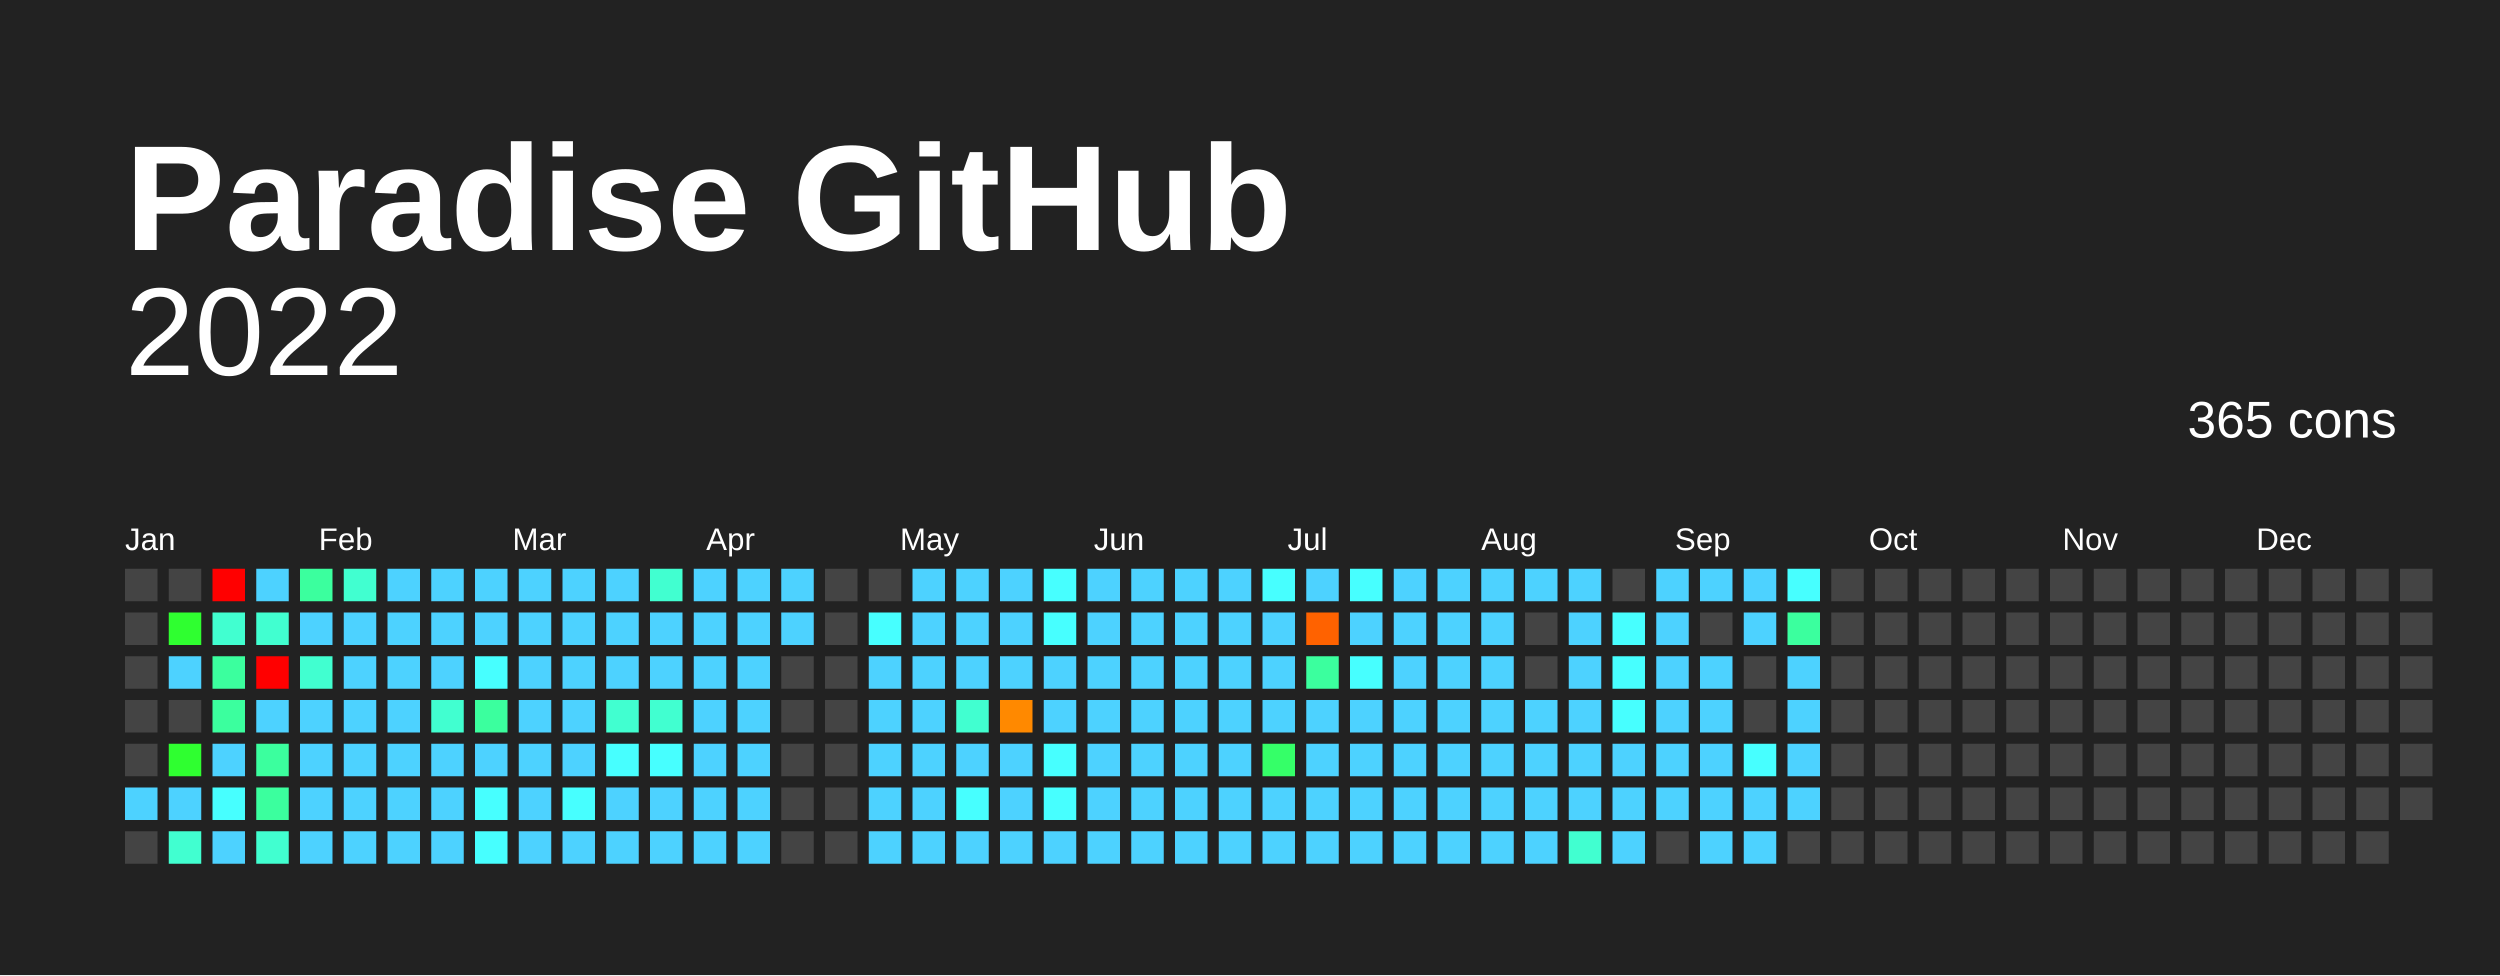
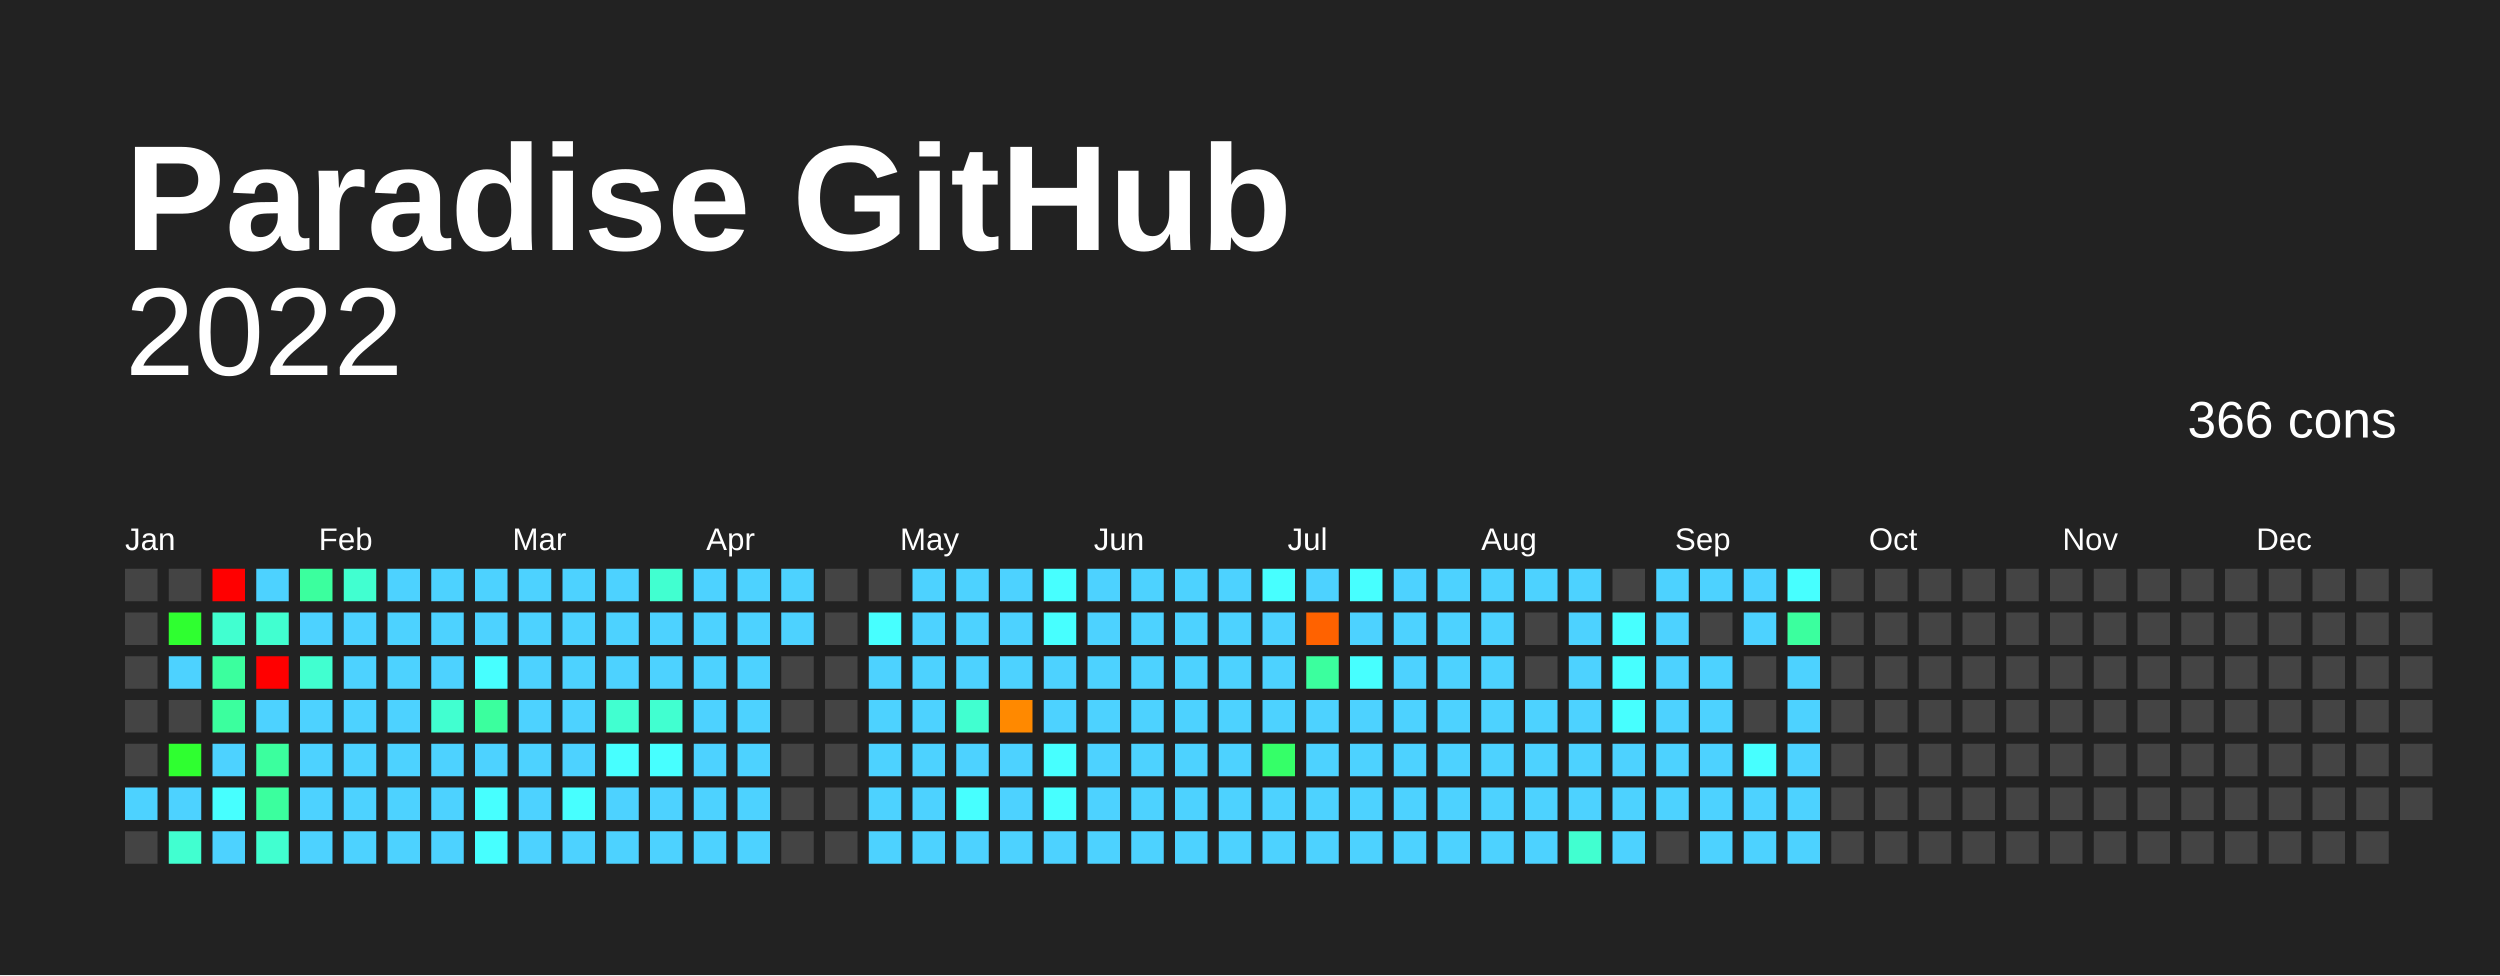
<svg xmlns="http://www.w3.org/2000/svg" baseProfile="full" height="78mm" version="1.1" viewBox="0,0,200,78" width="200mm">
  <defs />
  <rect fill="#222222" height="78" width="200" x="0" y="0" />
  <text fill="#FFFFFF" style="font-size:12px; font-family:Arial; font-weight:bold;" x="10" y="20">Paradise GitHub</text>
  <text alignment-baseline="hanging" fill="#FFFFFF" style="font-size:10.0px; font-family:Arial;" x="10" y="30">2022</text>
-   <text alignment-baseline="hanging" fill="#FFFFFF" style="font-size:4.125px; font-family:Arial;" x="175" y="35">365 cons</text>
+   <text alignment-baseline="hanging" fill="#FFFFFF" style="font-size:4.125px; font-family:Arial;" x="175" y="35">366 cons</text>
  <text fill="#FFFFFF" style="font-size:2.5px; font-family:Arial" x="10.0" y="44">Jan</text>
  <text fill="#FFFFFF" style="font-size:2.5px; font-family:Arial" x="25.5" y="44">Feb</text>
  <text fill="#FFFFFF" style="font-size:2.5px; font-family:Arial" x="41.0" y="44">Mar</text>
  <text fill="#FFFFFF" style="font-size:2.5px; font-family:Arial" x="56.5" y="44">Apr</text>
  <text fill="#FFFFFF" style="font-size:2.5px; font-family:Arial" x="72.0" y="44">May</text>
  <text fill="#FFFFFF" style="font-size:2.5px; font-family:Arial" x="87.5" y="44">Jun</text>
  <text fill="#FFFFFF" style="font-size:2.5px; font-family:Arial" x="103.0" y="44">Jul</text>
  <text fill="#FFFFFF" style="font-size:2.5px; font-family:Arial" x="118.5" y="44">Aug</text>
  <text fill="#FFFFFF" style="font-size:2.5px; font-family:Arial" x="134.0" y="44">Sep</text>
  <text fill="#FFFFFF" style="font-size:2.5px; font-family:Arial" x="149.5" y="44">Oct</text>
  <text fill="#FFFFFF" style="font-size:2.5px; font-family:Arial" x="165.0" y="44">Nov</text>
  <text fill="#FFFFFF" style="font-size:2.5px; font-family:Arial" x="180.5" y="44">Dec</text>
  <rect fill="#444444" height="2.6" width="2.6" x="10.0" y="45.5" />
  <rect fill="#444444" height="2.6" width="2.6" x="10.0" y="49.0" />
  <rect fill="#444444" height="2.6" width="2.6" x="10.0" y="52.5" />
  <rect fill="#444444" height="2.6" width="2.6" x="10.0" y="56.0" />
  <rect fill="#444444" height="2.6" width="2.6" x="10.0" y="59.5" />
  <rect fill="#4dd2ff" height="2.6" width="2.6" x="10.0" y="63.0" />
  <rect fill="#444444" height="2.6" width="2.6" x="10.0" y="66.5" />
  <rect fill="#444444" height="2.6" width="2.6" x="13.5" y="45.5" />
  <rect fill="#2fff30" height="2.6" width="2.6" x="13.5" y="49.0" />
  <rect fill="#4dd2ff" height="2.6" width="2.6" x="13.5" y="52.5" />
  <rect fill="#444444" height="2.6" width="2.6" x="13.5" y="56.0" />
  <rect fill="#2fff30" height="2.6" width="2.6" x="13.5" y="59.5" />
  <rect fill="#4dd2ff" height="2.6" width="2.6" x="13.5" y="63.0" />
  <rect fill="#41ffd0" height="2.6" width="2.6" x="13.5" y="66.5" />
  <rect fill="red" height="2.6" width="2.6" x="17.0" y="45.5" />
  <rect fill="#41ffd0" height="2.6" width="2.6" x="17.0" y="49.0" />
  <rect fill="#3bff9e" height="2.6" width="2.6" x="17.0" y="52.5" />
  <rect fill="#3bff9e" height="2.6" width="2.6" x="17.0" y="56.0" />
  <rect fill="#4dd2ff" height="2.6" width="2.6" x="17.0" y="59.5" />
  <rect fill="#47ffff" height="2.6" width="2.6" x="17.0" y="63.0" />
  <rect fill="#4dd2ff" height="2.6" width="2.6" x="17.0" y="66.5" />
  <rect fill="#4dd2ff" height="2.6" width="2.6" x="20.5" y="45.5" />
  <rect fill="#41ffd0" height="2.6" width="2.6" x="20.5" y="49.0" />
  <rect fill="red" height="2.6" width="2.6" x="20.5" y="52.5" />
  <rect fill="#4dd2ff" height="2.6" width="2.6" x="20.5" y="56.0" />
  <rect fill="#3bff9e" height="2.6" width="2.6" x="20.5" y="59.5" />
  <rect fill="#3bff9e" height="2.6" width="2.6" x="20.5" y="63.0" />
  <rect fill="#41ffd0" height="2.6" width="2.6" x="20.5" y="66.5" />
  <rect fill="#3bff9e" height="2.6" width="2.6" x="24.0" y="45.5" />
  <rect fill="#4dd2ff" height="2.6" width="2.6" x="24.0" y="49.0" />
  <rect fill="#41ffd0" height="2.6" width="2.6" x="24.0" y="52.5" />
  <rect fill="#4dd2ff" height="2.6" width="2.6" x="24.0" y="56.0" />
  <rect fill="#4dd2ff" height="2.6" width="2.6" x="24.0" y="59.5" />
  <rect fill="#4dd2ff" height="2.6" width="2.6" x="24.0" y="63.0" />
  <rect fill="#4dd2ff" height="2.6" width="2.6" x="24.0" y="66.5" />
  <rect fill="#41ffd0" height="2.6" width="2.6" x="27.5" y="45.5" />
  <rect fill="#4dd2ff" height="2.6" width="2.6" x="27.5" y="49.0" />
  <rect fill="#4dd2ff" height="2.6" width="2.6" x="27.5" y="52.5" />
  <rect fill="#4dd2ff" height="2.6" width="2.6" x="27.5" y="56.0" />
  <rect fill="#4dd2ff" height="2.6" width="2.6" x="27.5" y="59.5" />
  <rect fill="#4dd2ff" height="2.6" width="2.6" x="27.5" y="63.0" />
  <rect fill="#4dd2ff" height="2.6" width="2.6" x="27.5" y="66.5" />
  <rect fill="#4dd2ff" height="2.6" width="2.6" x="31.0" y="45.5" />
  <rect fill="#4dd2ff" height="2.6" width="2.6" x="31.0" y="49.0" />
  <rect fill="#4dd2ff" height="2.6" width="2.6" x="31.0" y="52.5" />
  <rect fill="#4dd2ff" height="2.6" width="2.6" x="31.0" y="56.0" />
  <rect fill="#4dd2ff" height="2.6" width="2.6" x="31.0" y="59.5" />
  <rect fill="#4dd2ff" height="2.6" width="2.6" x="31.0" y="63.0" />
  <rect fill="#4dd2ff" height="2.6" width="2.6" x="31.0" y="66.5" />
  <rect fill="#4dd2ff" height="2.6" width="2.6" x="34.5" y="45.5" />
  <rect fill="#4dd2ff" height="2.6" width="2.6" x="34.5" y="49.0" />
  <rect fill="#4dd2ff" height="2.6" width="2.6" x="34.5" y="52.5" />
  <rect fill="#41ffd0" height="2.6" width="2.6" x="34.5" y="56.0" />
  <rect fill="#4dd2ff" height="2.6" width="2.6" x="34.5" y="59.5" />
  <rect fill="#4dd2ff" height="2.6" width="2.6" x="34.5" y="63.0" />
  <rect fill="#4dd2ff" height="2.6" width="2.6" x="34.5" y="66.5" />
  <rect fill="#4dd2ff" height="2.6" width="2.6" x="38.0" y="45.5" />
  <rect fill="#4dd2ff" height="2.6" width="2.6" x="38.0" y="49.0" />
  <rect fill="#47ffff" height="2.6" width="2.6" x="38.0" y="52.5" />
  <rect fill="#3bff9e" height="2.6" width="2.6" x="38.0" y="56.0" />
  <rect fill="#4dd2ff" height="2.6" width="2.6" x="38.0" y="59.5" />
  <rect fill="#47ffff" height="2.6" width="2.6" x="38.0" y="63.0" />
  <rect fill="#47ffff" height="2.6" width="2.6" x="38.0" y="66.5" />
  <rect fill="#4dd2ff" height="2.6" width="2.6" x="41.5" y="45.5" />
  <rect fill="#4dd2ff" height="2.6" width="2.6" x="41.5" y="49.0" />
  <rect fill="#4dd2ff" height="2.6" width="2.6" x="41.5" y="52.5" />
  <rect fill="#4dd2ff" height="2.6" width="2.6" x="41.5" y="56.0" />
  <rect fill="#4dd2ff" height="2.6" width="2.6" x="41.5" y="59.5" />
  <rect fill="#4dd2ff" height="2.6" width="2.6" x="41.5" y="63.0" />
  <rect fill="#4dd2ff" height="2.6" width="2.6" x="41.5" y="66.5" />
  <rect fill="#4dd2ff" height="2.6" width="2.6" x="45.0" y="45.5" />
  <rect fill="#4dd2ff" height="2.6" width="2.6" x="45.0" y="49.0" />
  <rect fill="#4dd2ff" height="2.6" width="2.6" x="45.0" y="52.5" />
  <rect fill="#4dd2ff" height="2.6" width="2.6" x="45.0" y="56.0" />
  <rect fill="#4dd2ff" height="2.6" width="2.6" x="45.0" y="59.5" />
  <rect fill="#47ffff" height="2.6" width="2.6" x="45.0" y="63.0" />
  <rect fill="#4dd2ff" height="2.6" width="2.6" x="45.0" y="66.5" />
  <rect fill="#4dd2ff" height="2.6" width="2.6" x="48.5" y="45.5" />
  <rect fill="#4dd2ff" height="2.6" width="2.6" x="48.5" y="49.0" />
  <rect fill="#4dd2ff" height="2.6" width="2.6" x="48.5" y="52.5" />
  <rect fill="#41ffd0" height="2.6" width="2.6" x="48.5" y="56.0" />
  <rect fill="#47ffff" height="2.6" width="2.6" x="48.5" y="59.5" />
  <rect fill="#4dd2ff" height="2.6" width="2.6" x="48.5" y="63.0" />
  <rect fill="#4dd2ff" height="2.6" width="2.6" x="48.5" y="66.5" />
  <rect fill="#41ffd0" height="2.6" width="2.6" x="52.0" y="45.5" />
  <rect fill="#4dd2ff" height="2.6" width="2.6" x="52.0" y="49.0" />
  <rect fill="#4dd2ff" height="2.6" width="2.6" x="52.0" y="52.5" />
  <rect fill="#41ffd0" height="2.6" width="2.6" x="52.0" y="56.0" />
  <rect fill="#47ffff" height="2.6" width="2.6" x="52.0" y="59.5" />
  <rect fill="#4dd2ff" height="2.6" width="2.6" x="52.0" y="63.0" />
  <rect fill="#4dd2ff" height="2.6" width="2.6" x="52.0" y="66.5" />
  <rect fill="#4dd2ff" height="2.6" width="2.6" x="55.5" y="45.5" />
  <rect fill="#4dd2ff" height="2.6" width="2.6" x="55.5" y="49.0" />
  <rect fill="#4dd2ff" height="2.6" width="2.6" x="55.5" y="52.5" />
  <rect fill="#4dd2ff" height="2.6" width="2.6" x="55.5" y="56.0" />
  <rect fill="#4dd2ff" height="2.6" width="2.6" x="55.5" y="59.5" />
  <rect fill="#4dd2ff" height="2.6" width="2.6" x="55.5" y="63.0" />
  <rect fill="#4dd2ff" height="2.6" width="2.6" x="55.5" y="66.5" />
  <rect fill="#4dd2ff" height="2.6" width="2.6" x="59.0" y="45.5" />
  <rect fill="#4dd2ff" height="2.6" width="2.6" x="59.0" y="49.0" />
  <rect fill="#4dd2ff" height="2.6" width="2.6" x="59.0" y="52.5" />
  <rect fill="#4dd2ff" height="2.6" width="2.6" x="59.0" y="56.0" />
  <rect fill="#4dd2ff" height="2.6" width="2.6" x="59.0" y="59.5" />
  <rect fill="#4dd2ff" height="2.6" width="2.6" x="59.0" y="63.0" />
  <rect fill="#4dd2ff" height="2.6" width="2.6" x="59.0" y="66.5" />
  <rect fill="#4dd2ff" height="2.6" width="2.6" x="62.5" y="45.5" />
  <rect fill="#4dd2ff" height="2.6" width="2.6" x="62.5" y="49.0" />
  <rect fill="#444444" height="2.6" width="2.6" x="62.5" y="52.5" />
  <rect fill="#444444" height="2.6" width="2.6" x="62.5" y="56.0" />
  <rect fill="#444444" height="2.6" width="2.6" x="62.5" y="59.5" />
  <rect fill="#444444" height="2.6" width="2.6" x="62.5" y="63.0" />
  <rect fill="#444444" height="2.6" width="2.6" x="62.5" y="66.5" />
  <rect fill="#444444" height="2.6" width="2.6" x="66.0" y="45.5" />
  <rect fill="#444444" height="2.6" width="2.6" x="66.0" y="49.0" />
  <rect fill="#444444" height="2.6" width="2.6" x="66.0" y="52.5" />
  <rect fill="#444444" height="2.6" width="2.6" x="66.0" y="56.0" />
  <rect fill="#444444" height="2.6" width="2.6" x="66.0" y="59.5" />
  <rect fill="#444444" height="2.6" width="2.6" x="66.0" y="63.0" />
  <rect fill="#444444" height="2.6" width="2.6" x="66.0" y="66.5" />
  <rect fill="#444444" height="2.6" width="2.6" x="69.5" y="45.5" />
  <rect fill="#47ffff" height="2.6" width="2.6" x="69.5" y="49.0" />
  <rect fill="#4dd2ff" height="2.6" width="2.6" x="69.5" y="52.5" />
  <rect fill="#4dd2ff" height="2.6" width="2.6" x="69.5" y="56.0" />
  <rect fill="#4dd2ff" height="2.6" width="2.6" x="69.5" y="59.5" />
  <rect fill="#4dd2ff" height="2.6" width="2.6" x="69.5" y="63.0" />
  <rect fill="#4dd2ff" height="2.6" width="2.6" x="69.5" y="66.5" />
  <rect fill="#4dd2ff" height="2.6" width="2.6" x="73.0" y="45.5" />
  <rect fill="#4dd2ff" height="2.6" width="2.6" x="73.0" y="49.0" />
  <rect fill="#4dd2ff" height="2.6" width="2.6" x="73.0" y="52.5" />
  <rect fill="#4dd2ff" height="2.6" width="2.6" x="73.0" y="56.0" />
  <rect fill="#4dd2ff" height="2.6" width="2.6" x="73.0" y="59.5" />
  <rect fill="#4dd2ff" height="2.6" width="2.6" x="73.0" y="63.0" />
  <rect fill="#4dd2ff" height="2.6" width="2.6" x="73.0" y="66.5" />
  <rect fill="#4dd2ff" height="2.6" width="2.6" x="76.5" y="45.5" />
  <rect fill="#4dd2ff" height="2.6" width="2.6" x="76.5" y="49.0" />
  <rect fill="#4dd2ff" height="2.6" width="2.6" x="76.5" y="52.5" />
  <rect fill="#41ffd0" height="2.6" width="2.6" x="76.5" y="56.0" />
  <rect fill="#4dd2ff" height="2.6" width="2.6" x="76.5" y="59.5" />
  <rect fill="#47ffff" height="2.6" width="2.6" x="76.5" y="63.0" />
  <rect fill="#4dd2ff" height="2.6" width="2.6" x="76.5" y="66.5" />
  <rect fill="#4dd2ff" height="2.6" width="2.6" x="80.0" y="45.5" />
  <rect fill="#4dd2ff" height="2.6" width="2.6" x="80.0" y="49.0" />
  <rect fill="#4dd2ff" height="2.6" width="2.6" x="80.0" y="52.5" />
  <rect fill="#ff8900" height="2.6" width="2.6" x="80.0" y="56.0" />
  <rect fill="#4dd2ff" height="2.6" width="2.6" x="80.0" y="59.5" />
  <rect fill="#4dd2ff" height="2.6" width="2.6" x="80.0" y="63.0" />
  <rect fill="#4dd2ff" height="2.6" width="2.6" x="80.0" y="66.5" />
  <rect fill="#47ffff" height="2.6" width="2.6" x="83.5" y="45.5" />
  <rect fill="#47ffff" height="2.6" width="2.6" x="83.5" y="49.0" />
  <rect fill="#4dd2ff" height="2.6" width="2.6" x="83.5" y="52.5" />
  <rect fill="#4dd2ff" height="2.6" width="2.6" x="83.5" y="56.0" />
  <rect fill="#47ffff" height="2.6" width="2.6" x="83.5" y="59.5" />
  <rect fill="#47ffff" height="2.6" width="2.6" x="83.5" y="63.0" />
  <rect fill="#4dd2ff" height="2.6" width="2.6" x="83.5" y="66.5" />
  <rect fill="#4dd2ff" height="2.6" width="2.6" x="87.0" y="45.5" />
  <rect fill="#4dd2ff" height="2.6" width="2.6" x="87.0" y="49.0" />
  <rect fill="#4dd2ff" height="2.6" width="2.6" x="87.0" y="52.5" />
  <rect fill="#4dd2ff" height="2.6" width="2.6" x="87.0" y="56.0" />
  <rect fill="#4dd2ff" height="2.6" width="2.6" x="87.0" y="59.5" />
  <rect fill="#4dd2ff" height="2.6" width="2.6" x="87.0" y="63.0" />
  <rect fill="#4dd2ff" height="2.6" width="2.6" x="87.0" y="66.5" />
  <rect fill="#4dd2ff" height="2.6" width="2.6" x="90.5" y="45.5" />
  <rect fill="#4dd2ff" height="2.6" width="2.6" x="90.5" y="49.0" />
  <rect fill="#4dd2ff" height="2.6" width="2.6" x="90.5" y="52.5" />
  <rect fill="#4dd2ff" height="2.6" width="2.6" x="90.5" y="56.0" />
  <rect fill="#4dd2ff" height="2.6" width="2.6" x="90.5" y="59.5" />
  <rect fill="#4dd2ff" height="2.6" width="2.6" x="90.5" y="63.0" />
  <rect fill="#4dd2ff" height="2.6" width="2.6" x="90.5" y="66.5" />
  <rect fill="#4dd2ff" height="2.6" width="2.6" x="94.0" y="45.5" />
  <rect fill="#4dd2ff" height="2.6" width="2.6" x="94.0" y="49.0" />
  <rect fill="#4dd2ff" height="2.6" width="2.6" x="94.0" y="52.5" />
  <rect fill="#4dd2ff" height="2.6" width="2.6" x="94.0" y="56.0" />
  <rect fill="#4dd2ff" height="2.6" width="2.6" x="94.0" y="59.5" />
  <rect fill="#4dd2ff" height="2.6" width="2.6" x="94.0" y="63.0" />
  <rect fill="#4dd2ff" height="2.6" width="2.6" x="94.0" y="66.5" />
  <rect fill="#4dd2ff" height="2.6" width="2.6" x="97.5" y="45.5" />
  <rect fill="#4dd2ff" height="2.6" width="2.6" x="97.5" y="49.0" />
  <rect fill="#4dd2ff" height="2.6" width="2.6" x="97.5" y="52.5" />
  <rect fill="#4dd2ff" height="2.6" width="2.6" x="97.5" y="56.0" />
  <rect fill="#4dd2ff" height="2.6" width="2.6" x="97.5" y="59.5" />
  <rect fill="#4dd2ff" height="2.6" width="2.6" x="97.5" y="63.0" />
  <rect fill="#4dd2ff" height="2.6" width="2.6" x="97.5" y="66.5" />
  <rect fill="#47ffff" height="2.6" width="2.6" x="101.0" y="45.5" />
  <rect fill="#4dd2ff" height="2.6" width="2.6" x="101.0" y="49.0" />
  <rect fill="#4dd2ff" height="2.6" width="2.6" x="101.0" y="52.5" />
  <rect fill="#4dd2ff" height="2.6" width="2.6" x="101.0" y="56.0" />
  <rect fill="#35ff68" height="2.6" width="2.6" x="101.0" y="59.5" />
  <rect fill="#4dd2ff" height="2.6" width="2.6" x="101.0" y="63.0" />
  <rect fill="#4dd2ff" height="2.6" width="2.6" x="101.0" y="66.5" />
  <rect fill="#4dd2ff" height="2.6" width="2.6" x="104.5" y="45.5" />
  <rect fill="#ff6200" height="2.6" width="2.6" x="104.5" y="49.0" />
  <rect fill="#3bff9e" height="2.6" width="2.6" x="104.5" y="52.5" />
  <rect fill="#4dd2ff" height="2.6" width="2.6" x="104.5" y="56.0" />
  <rect fill="#4dd2ff" height="2.6" width="2.6" x="104.5" y="59.5" />
  <rect fill="#4dd2ff" height="2.6" width="2.6" x="104.5" y="63.0" />
  <rect fill="#4dd2ff" height="2.6" width="2.6" x="104.5" y="66.5" />
  <rect fill="#47ffff" height="2.6" width="2.6" x="108.0" y="45.5" />
  <rect fill="#4dd2ff" height="2.6" width="2.6" x="108.0" y="49.0" />
  <rect fill="#47ffff" height="2.6" width="2.6" x="108.0" y="52.5" />
  <rect fill="#4dd2ff" height="2.6" width="2.6" x="108.0" y="56.0" />
  <rect fill="#4dd2ff" height="2.6" width="2.6" x="108.0" y="59.5" />
  <rect fill="#4dd2ff" height="2.6" width="2.6" x="108.0" y="63.0" />
  <rect fill="#4dd2ff" height="2.6" width="2.6" x="108.0" y="66.5" />
  <rect fill="#4dd2ff" height="2.6" width="2.6" x="111.5" y="45.5" />
  <rect fill="#4dd2ff" height="2.6" width="2.6" x="111.5" y="49.0" />
  <rect fill="#4dd2ff" height="2.6" width="2.6" x="111.5" y="52.5" />
  <rect fill="#4dd2ff" height="2.6" width="2.6" x="111.5" y="56.0" />
  <rect fill="#4dd2ff" height="2.6" width="2.6" x="111.5" y="59.5" />
  <rect fill="#4dd2ff" height="2.6" width="2.6" x="111.5" y="63.0" />
  <rect fill="#4dd2ff" height="2.6" width="2.6" x="111.5" y="66.5" />
  <rect fill="#4dd2ff" height="2.6" width="2.6" x="115.0" y="45.5" />
  <rect fill="#4dd2ff" height="2.6" width="2.6" x="115.0" y="49.0" />
  <rect fill="#4dd2ff" height="2.6" width="2.6" x="115.0" y="52.5" />
  <rect fill="#4dd2ff" height="2.6" width="2.6" x="115.0" y="56.0" />
  <rect fill="#4dd2ff" height="2.6" width="2.6" x="115.0" y="59.5" />
  <rect fill="#4dd2ff" height="2.6" width="2.6" x="115.0" y="63.0" />
  <rect fill="#4dd2ff" height="2.6" width="2.6" x="115.0" y="66.5" />
  <rect fill="#4dd2ff" height="2.6" width="2.6" x="118.5" y="45.5" />
  <rect fill="#4dd2ff" height="2.6" width="2.6" x="118.5" y="49.0" />
  <rect fill="#4dd2ff" height="2.6" width="2.6" x="118.5" y="52.5" />
  <rect fill="#4dd2ff" height="2.6" width="2.6" x="118.5" y="56.0" />
  <rect fill="#4dd2ff" height="2.6" width="2.6" x="118.5" y="59.5" />
  <rect fill="#4dd2ff" height="2.6" width="2.6" x="118.5" y="63.0" />
  <rect fill="#4dd2ff" height="2.6" width="2.6" x="118.5" y="66.5" />
  <rect fill="#4dd2ff" height="2.6" width="2.6" x="122.0" y="45.5" />
  <rect fill="#444444" height="2.6" width="2.6" x="122.0" y="49.0" />
  <rect fill="#444444" height="2.6" width="2.6" x="122.0" y="52.5" />
  <rect fill="#4dd2ff" height="2.6" width="2.6" x="122.0" y="56.0" />
  <rect fill="#4dd2ff" height="2.6" width="2.6" x="122.0" y="59.5" />
  <rect fill="#4dd2ff" height="2.6" width="2.6" x="122.0" y="63.0" />
  <rect fill="#4dd2ff" height="2.6" width="2.6" x="122.0" y="66.5" />
  <rect fill="#4dd2ff" height="2.6" width="2.6" x="125.5" y="45.5" />
  <rect fill="#4dd2ff" height="2.6" width="2.6" x="125.5" y="49.0" />
  <rect fill="#4dd2ff" height="2.6" width="2.6" x="125.5" y="52.5" />
  <rect fill="#4dd2ff" height="2.6" width="2.6" x="125.5" y="56.0" />
  <rect fill="#4dd2ff" height="2.6" width="2.6" x="125.5" y="59.5" />
  <rect fill="#4dd2ff" height="2.6" width="2.6" x="125.5" y="63.0" />
  <rect fill="#41ffd0" height="2.6" width="2.6" x="125.5" y="66.5" />
  <rect fill="#444444" height="2.6" width="2.6" x="129.0" y="45.5" />
  <rect fill="#47ffff" height="2.6" width="2.6" x="129.0" y="49.0" />
  <rect fill="#47ffff" height="2.6" width="2.6" x="129.0" y="52.5" />
  <rect fill="#47ffff" height="2.6" width="2.6" x="129.0" y="56.0" />
  <rect fill="#4dd2ff" height="2.6" width="2.6" x="129.0" y="59.5" />
  <rect fill="#4dd2ff" height="2.6" width="2.6" x="129.0" y="63.0" />
  <rect fill="#4dd2ff" height="2.6" width="2.6" x="129.0" y="66.5" />
  <rect fill="#4dd2ff" height="2.6" width="2.6" x="132.5" y="45.5" />
  <rect fill="#4dd2ff" height="2.6" width="2.6" x="132.5" y="49.0" />
  <rect fill="#4dd2ff" height="2.6" width="2.6" x="132.5" y="52.5" />
  <rect fill="#4dd2ff" height="2.6" width="2.6" x="132.5" y="56.0" />
  <rect fill="#4dd2ff" height="2.6" width="2.6" x="132.5" y="59.5" />
  <rect fill="#4dd2ff" height="2.6" width="2.6" x="132.5" y="63.0" />
  <rect fill="#444444" height="2.6" width="2.6" x="132.5" y="66.5" />
  <rect fill="#4dd2ff" height="2.6" width="2.6" x="136.0" y="45.5" />
  <rect fill="#444444" height="2.6" width="2.6" x="136.0" y="49.0" />
  <rect fill="#4dd2ff" height="2.6" width="2.6" x="136.0" y="52.5" />
  <rect fill="#4dd2ff" height="2.6" width="2.6" x="136.0" y="56.0" />
  <rect fill="#4dd2ff" height="2.6" width="2.6" x="136.0" y="59.5" />
  <rect fill="#4dd2ff" height="2.6" width="2.6" x="136.0" y="63.0" />
  <rect fill="#4dd2ff" height="2.6" width="2.6" x="136.0" y="66.5" />
  <rect fill="#4dd2ff" height="2.6" width="2.6" x="139.5" y="45.5" />
  <rect fill="#4dd2ff" height="2.6" width="2.6" x="139.5" y="49.0" />
  <rect fill="#444444" height="2.6" width="2.6" x="139.5" y="52.5" />
  <rect fill="#444444" height="2.6" width="2.6" x="139.5" y="56.0" />
  <rect fill="#47ffff" height="2.6" width="2.6" x="139.5" y="59.5" />
  <rect fill="#4dd2ff" height="2.6" width="2.6" x="139.5" y="63.0" />
  <rect fill="#4dd2ff" height="2.6" width="2.6" x="139.5" y="66.5" />
  <rect fill="#47ffff" height="2.6" width="2.6" x="143.0" y="45.5" />
  <rect fill="#3bff9e" height="2.6" width="2.6" x="143.0" y="49.0" />
  <rect fill="#4dd2ff" height="2.6" width="2.6" x="143.0" y="52.5" />
  <rect fill="#4dd2ff" height="2.6" width="2.6" x="143.0" y="56.0" />
  <rect fill="#4dd2ff" height="2.6" width="2.6" x="143.0" y="59.5" />
  <rect fill="#4dd2ff" height="2.6" width="2.6" x="143.0" y="63.0" />
-   <rect fill="#444444" height="2.6" width="2.6" x="143.0" y="66.5" />
+   <rect fill="#4dd2ff" height="2.6" width="2.6" x="143.0" y="66.5" />
  <rect fill="#444444" height="2.6" width="2.6" x="146.5" y="45.5" />
  <rect fill="#444444" height="2.6" width="2.6" x="146.5" y="49.0" />
  <rect fill="#444444" height="2.6" width="2.6" x="146.5" y="52.5" />
  <rect fill="#444444" height="2.6" width="2.6" x="146.5" y="56.0" />
  <rect fill="#444444" height="2.6" width="2.6" x="146.5" y="59.5" />
  <rect fill="#444444" height="2.6" width="2.6" x="146.5" y="63.0" />
  <rect fill="#444444" height="2.6" width="2.6" x="146.5" y="66.5" />
  <rect fill="#444444" height="2.6" width="2.6" x="150.0" y="45.5" />
  <rect fill="#444444" height="2.6" width="2.6" x="150.0" y="49.0" />
  <rect fill="#444444" height="2.6" width="2.6" x="150.0" y="52.5" />
  <rect fill="#444444" height="2.6" width="2.6" x="150.0" y="56.0" />
  <rect fill="#444444" height="2.6" width="2.6" x="150.0" y="59.5" />
  <rect fill="#444444" height="2.6" width="2.6" x="150.0" y="63.0" />
  <rect fill="#444444" height="2.6" width="2.6" x="150.0" y="66.5" />
  <rect fill="#444444" height="2.6" width="2.6" x="153.5" y="45.5" />
  <rect fill="#444444" height="2.6" width="2.6" x="153.5" y="49.0" />
  <rect fill="#444444" height="2.6" width="2.6" x="153.5" y="52.5" />
  <rect fill="#444444" height="2.6" width="2.6" x="153.5" y="56.0" />
  <rect fill="#444444" height="2.6" width="2.6" x="153.5" y="59.5" />
  <rect fill="#444444" height="2.6" width="2.6" x="153.5" y="63.0" />
  <rect fill="#444444" height="2.6" width="2.6" x="153.5" y="66.5" />
  <rect fill="#444444" height="2.6" width="2.6" x="157.0" y="45.5" />
  <rect fill="#444444" height="2.6" width="2.6" x="157.0" y="49.0" />
  <rect fill="#444444" height="2.6" width="2.6" x="157.0" y="52.5" />
  <rect fill="#444444" height="2.6" width="2.6" x="157.0" y="56.0" />
  <rect fill="#444444" height="2.6" width="2.6" x="157.0" y="59.5" />
  <rect fill="#444444" height="2.6" width="2.6" x="157.0" y="63.0" />
  <rect fill="#444444" height="2.6" width="2.6" x="157.0" y="66.5" />
  <rect fill="#444444" height="2.6" width="2.6" x="160.5" y="45.5" />
  <rect fill="#444444" height="2.6" width="2.6" x="160.5" y="49.0" />
  <rect fill="#444444" height="2.6" width="2.6" x="160.5" y="52.5" />
  <rect fill="#444444" height="2.6" width="2.6" x="160.5" y="56.0" />
  <rect fill="#444444" height="2.6" width="2.6" x="160.5" y="59.5" />
  <rect fill="#444444" height="2.6" width="2.6" x="160.5" y="63.0" />
  <rect fill="#444444" height="2.6" width="2.6" x="160.5" y="66.5" />
  <rect fill="#444444" height="2.6" width="2.6" x="164.0" y="45.5" />
  <rect fill="#444444" height="2.6" width="2.6" x="164.0" y="49.0" />
  <rect fill="#444444" height="2.6" width="2.6" x="164.0" y="52.5" />
  <rect fill="#444444" height="2.6" width="2.6" x="164.0" y="56.0" />
  <rect fill="#444444" height="2.6" width="2.6" x="164.0" y="59.5" />
  <rect fill="#444444" height="2.6" width="2.6" x="164.0" y="63.0" />
  <rect fill="#444444" height="2.6" width="2.6" x="164.0" y="66.5" />
  <rect fill="#444444" height="2.6" width="2.6" x="167.5" y="45.5" />
  <rect fill="#444444" height="2.6" width="2.6" x="167.5" y="49.0" />
  <rect fill="#444444" height="2.6" width="2.6" x="167.5" y="52.5" />
  <rect fill="#444444" height="2.6" width="2.6" x="167.5" y="56.0" />
  <rect fill="#444444" height="2.6" width="2.6" x="167.5" y="59.5" />
  <rect fill="#444444" height="2.6" width="2.6" x="167.5" y="63.0" />
  <rect fill="#444444" height="2.6" width="2.6" x="167.5" y="66.5" />
  <rect fill="#444444" height="2.6" width="2.6" x="171.0" y="45.5" />
  <rect fill="#444444" height="2.6" width="2.6" x="171.0" y="49.0" />
  <rect fill="#444444" height="2.6" width="2.6" x="171.0" y="52.5" />
  <rect fill="#444444" height="2.6" width="2.6" x="171.0" y="56.0" />
  <rect fill="#444444" height="2.6" width="2.6" x="171.0" y="59.5" />
  <rect fill="#444444" height="2.6" width="2.6" x="171.0" y="63.0" />
  <rect fill="#444444" height="2.6" width="2.6" x="171.0" y="66.5" />
  <rect fill="#444444" height="2.6" width="2.6" x="174.5" y="45.5" />
  <rect fill="#444444" height="2.6" width="2.6" x="174.5" y="49.0" />
  <rect fill="#444444" height="2.6" width="2.6" x="174.5" y="52.5" />
  <rect fill="#444444" height="2.6" width="2.6" x="174.5" y="56.0" />
  <rect fill="#444444" height="2.6" width="2.6" x="174.5" y="59.5" />
  <rect fill="#444444" height="2.6" width="2.6" x="174.5" y="63.0" />
  <rect fill="#444444" height="2.6" width="2.6" x="174.5" y="66.5" />
  <rect fill="#444444" height="2.6" width="2.6" x="178.0" y="45.5" />
  <rect fill="#444444" height="2.6" width="2.6" x="178.0" y="49.0" />
  <rect fill="#444444" height="2.6" width="2.6" x="178.0" y="52.5" />
  <rect fill="#444444" height="2.6" width="2.6" x="178.0" y="56.0" />
  <rect fill="#444444" height="2.6" width="2.6" x="178.0" y="59.5" />
  <rect fill="#444444" height="2.6" width="2.6" x="178.0" y="63.0" />
  <rect fill="#444444" height="2.6" width="2.6" x="178.0" y="66.5" />
  <rect fill="#444444" height="2.6" width="2.6" x="181.5" y="45.5" />
  <rect fill="#444444" height="2.6" width="2.6" x="181.5" y="49.0" />
  <rect fill="#444444" height="2.6" width="2.6" x="181.5" y="52.5" />
  <rect fill="#444444" height="2.6" width="2.6" x="181.5" y="56.0" />
  <rect fill="#444444" height="2.6" width="2.6" x="181.5" y="59.5" />
  <rect fill="#444444" height="2.6" width="2.6" x="181.5" y="63.0" />
  <rect fill="#444444" height="2.6" width="2.6" x="181.5" y="66.5" />
  <rect fill="#444444" height="2.6" width="2.6" x="185.0" y="45.5" />
  <rect fill="#444444" height="2.6" width="2.6" x="185.0" y="49.0" />
  <rect fill="#444444" height="2.6" width="2.6" x="185.0" y="52.5" />
  <rect fill="#444444" height="2.6" width="2.6" x="185.0" y="56.0" />
  <rect fill="#444444" height="2.6" width="2.6" x="185.0" y="59.5" />
  <rect fill="#444444" height="2.6" width="2.6" x="185.0" y="63.0" />
  <rect fill="#444444" height="2.6" width="2.6" x="185.0" y="66.5" />
  <rect fill="#444444" height="2.6" width="2.6" x="188.5" y="45.5" />
  <rect fill="#444444" height="2.6" width="2.6" x="188.5" y="49.0" />
  <rect fill="#444444" height="2.6" width="2.6" x="188.5" y="52.5" />
  <rect fill="#444444" height="2.6" width="2.6" x="188.5" y="56.0" />
  <rect fill="#444444" height="2.6" width="2.6" x="188.5" y="59.5" />
  <rect fill="#444444" height="2.6" width="2.6" x="188.5" y="63.0" />
  <rect fill="#444444" height="2.6" width="2.6" x="188.5" y="66.5" />
  <rect fill="#444444" height="2.6" width="2.6" x="192.0" y="45.5" />
  <rect fill="#444444" height="2.6" width="2.6" x="192.0" y="49.0" />
  <rect fill="#444444" height="2.6" width="2.6" x="192.0" y="52.5" />
  <rect fill="#444444" height="2.6" width="2.6" x="192.0" y="56.0" />
  <rect fill="#444444" height="2.6" width="2.6" x="192.0" y="59.5" />
  <rect fill="#444444" height="2.6" width="2.6" x="192.0" y="63.0" />
</svg>
